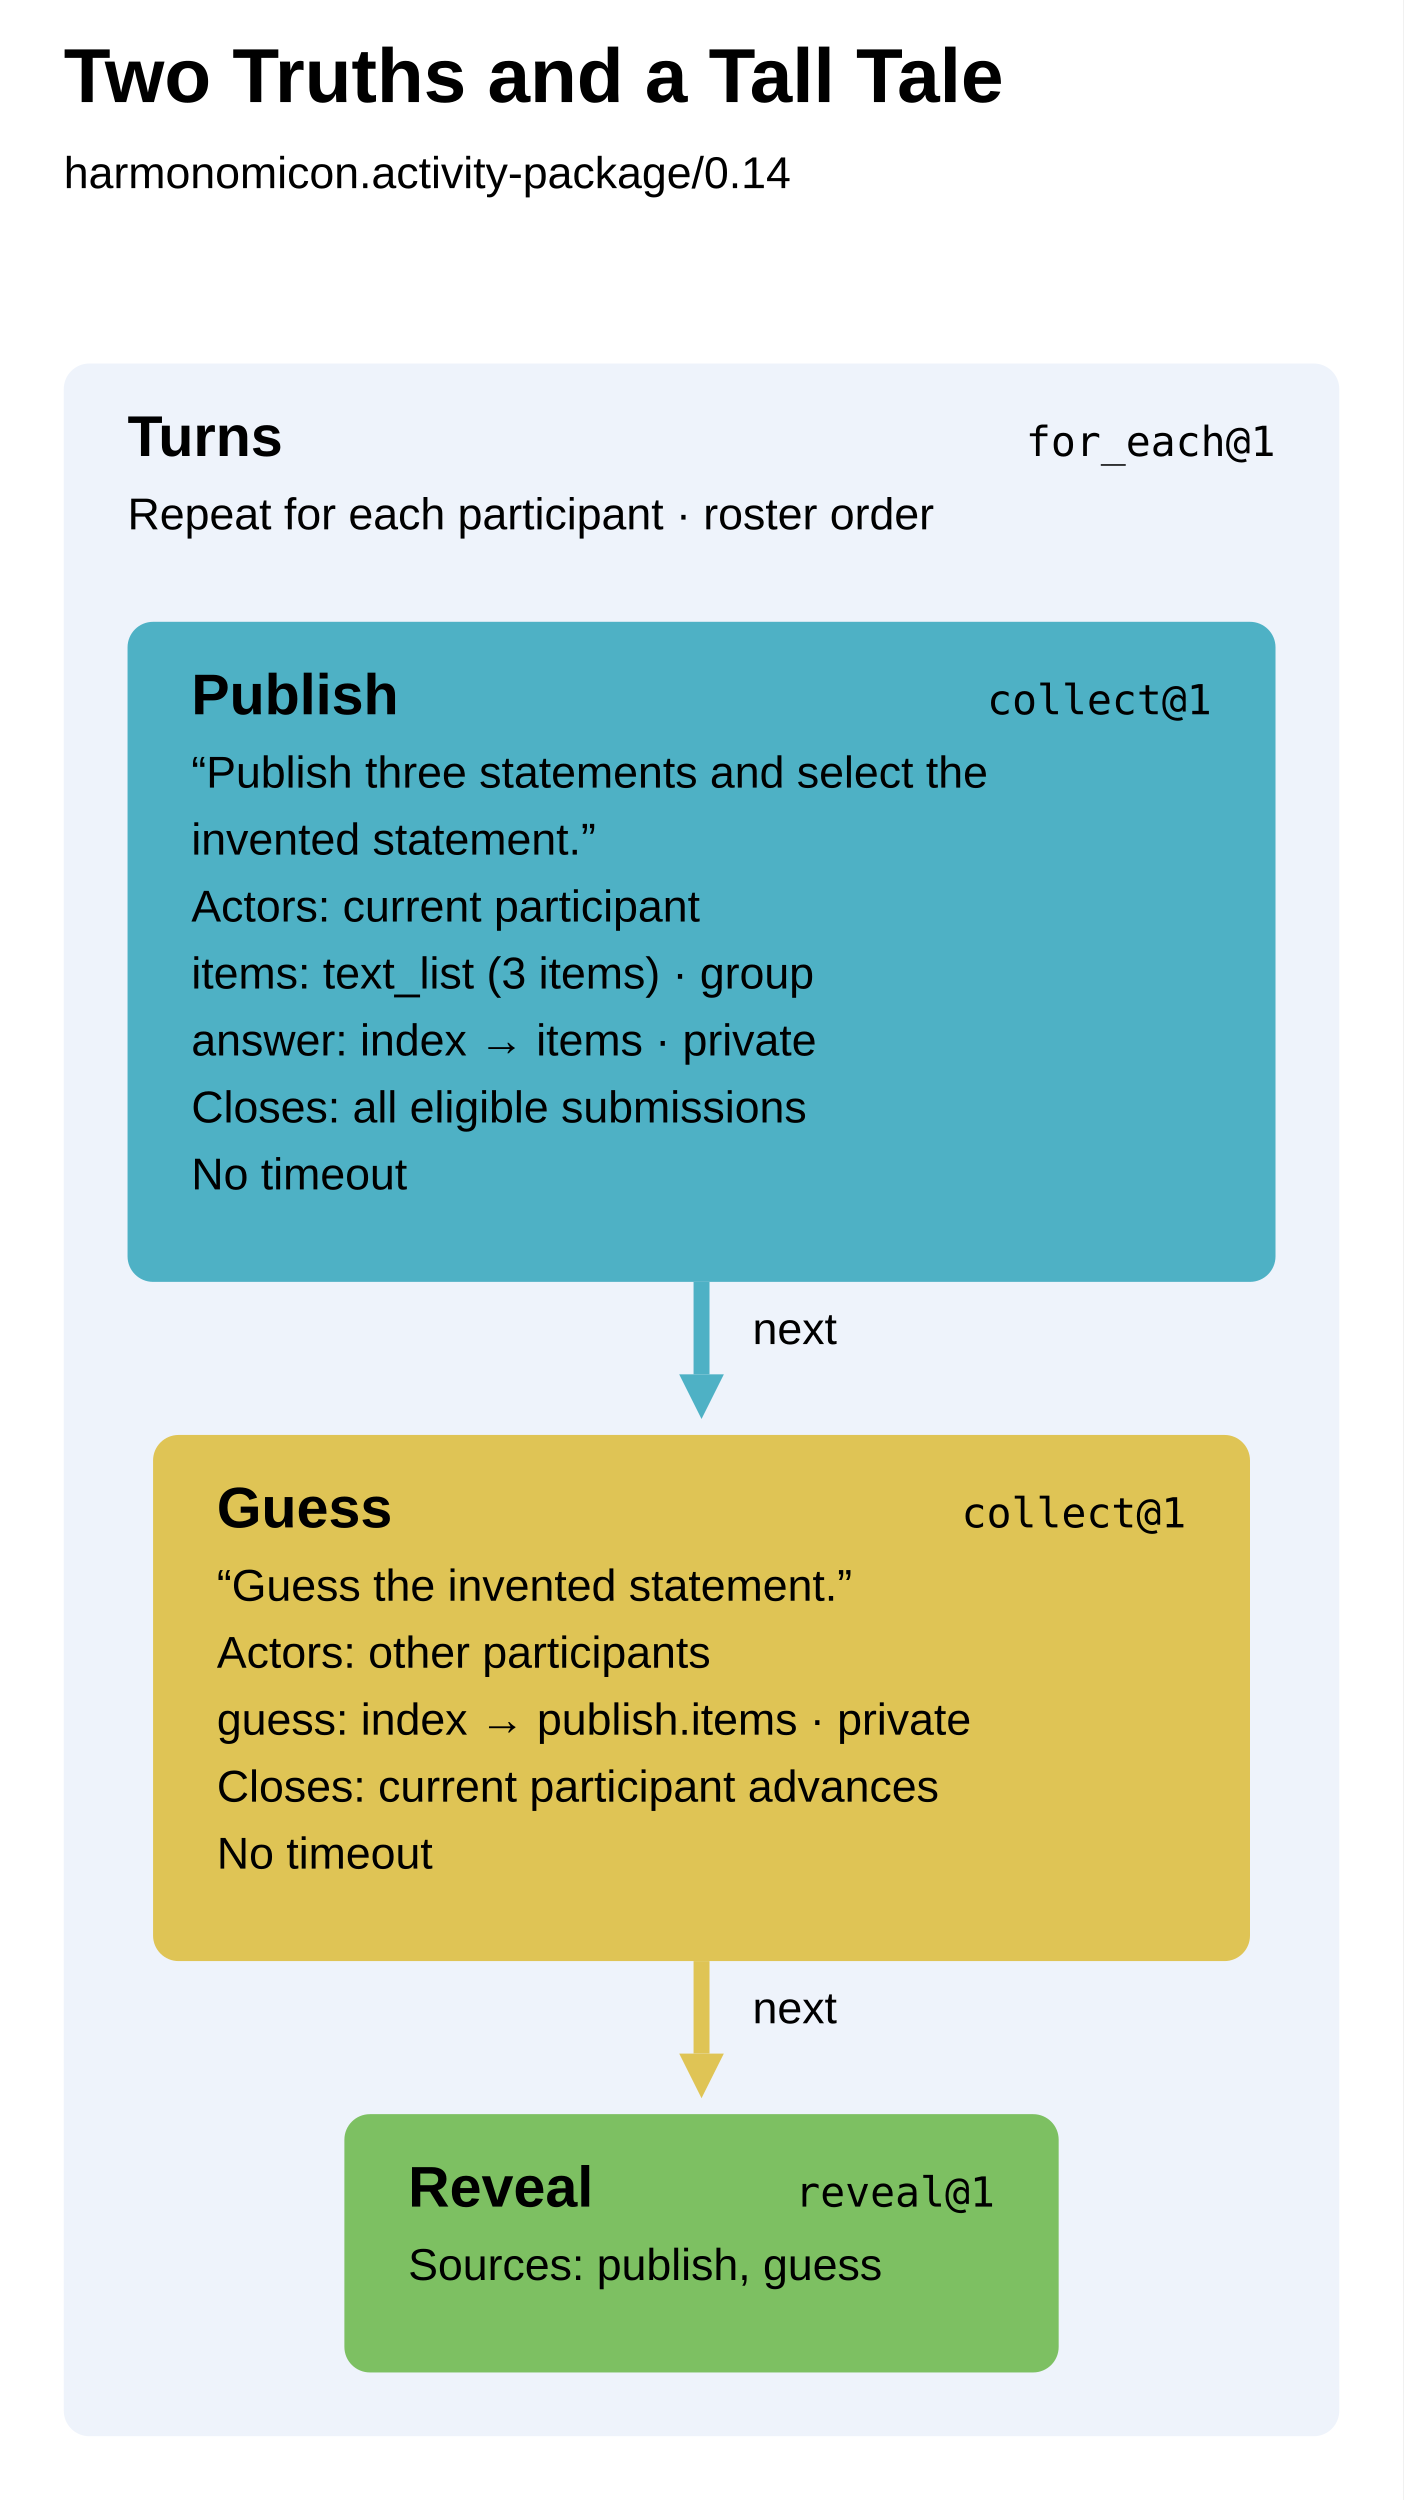
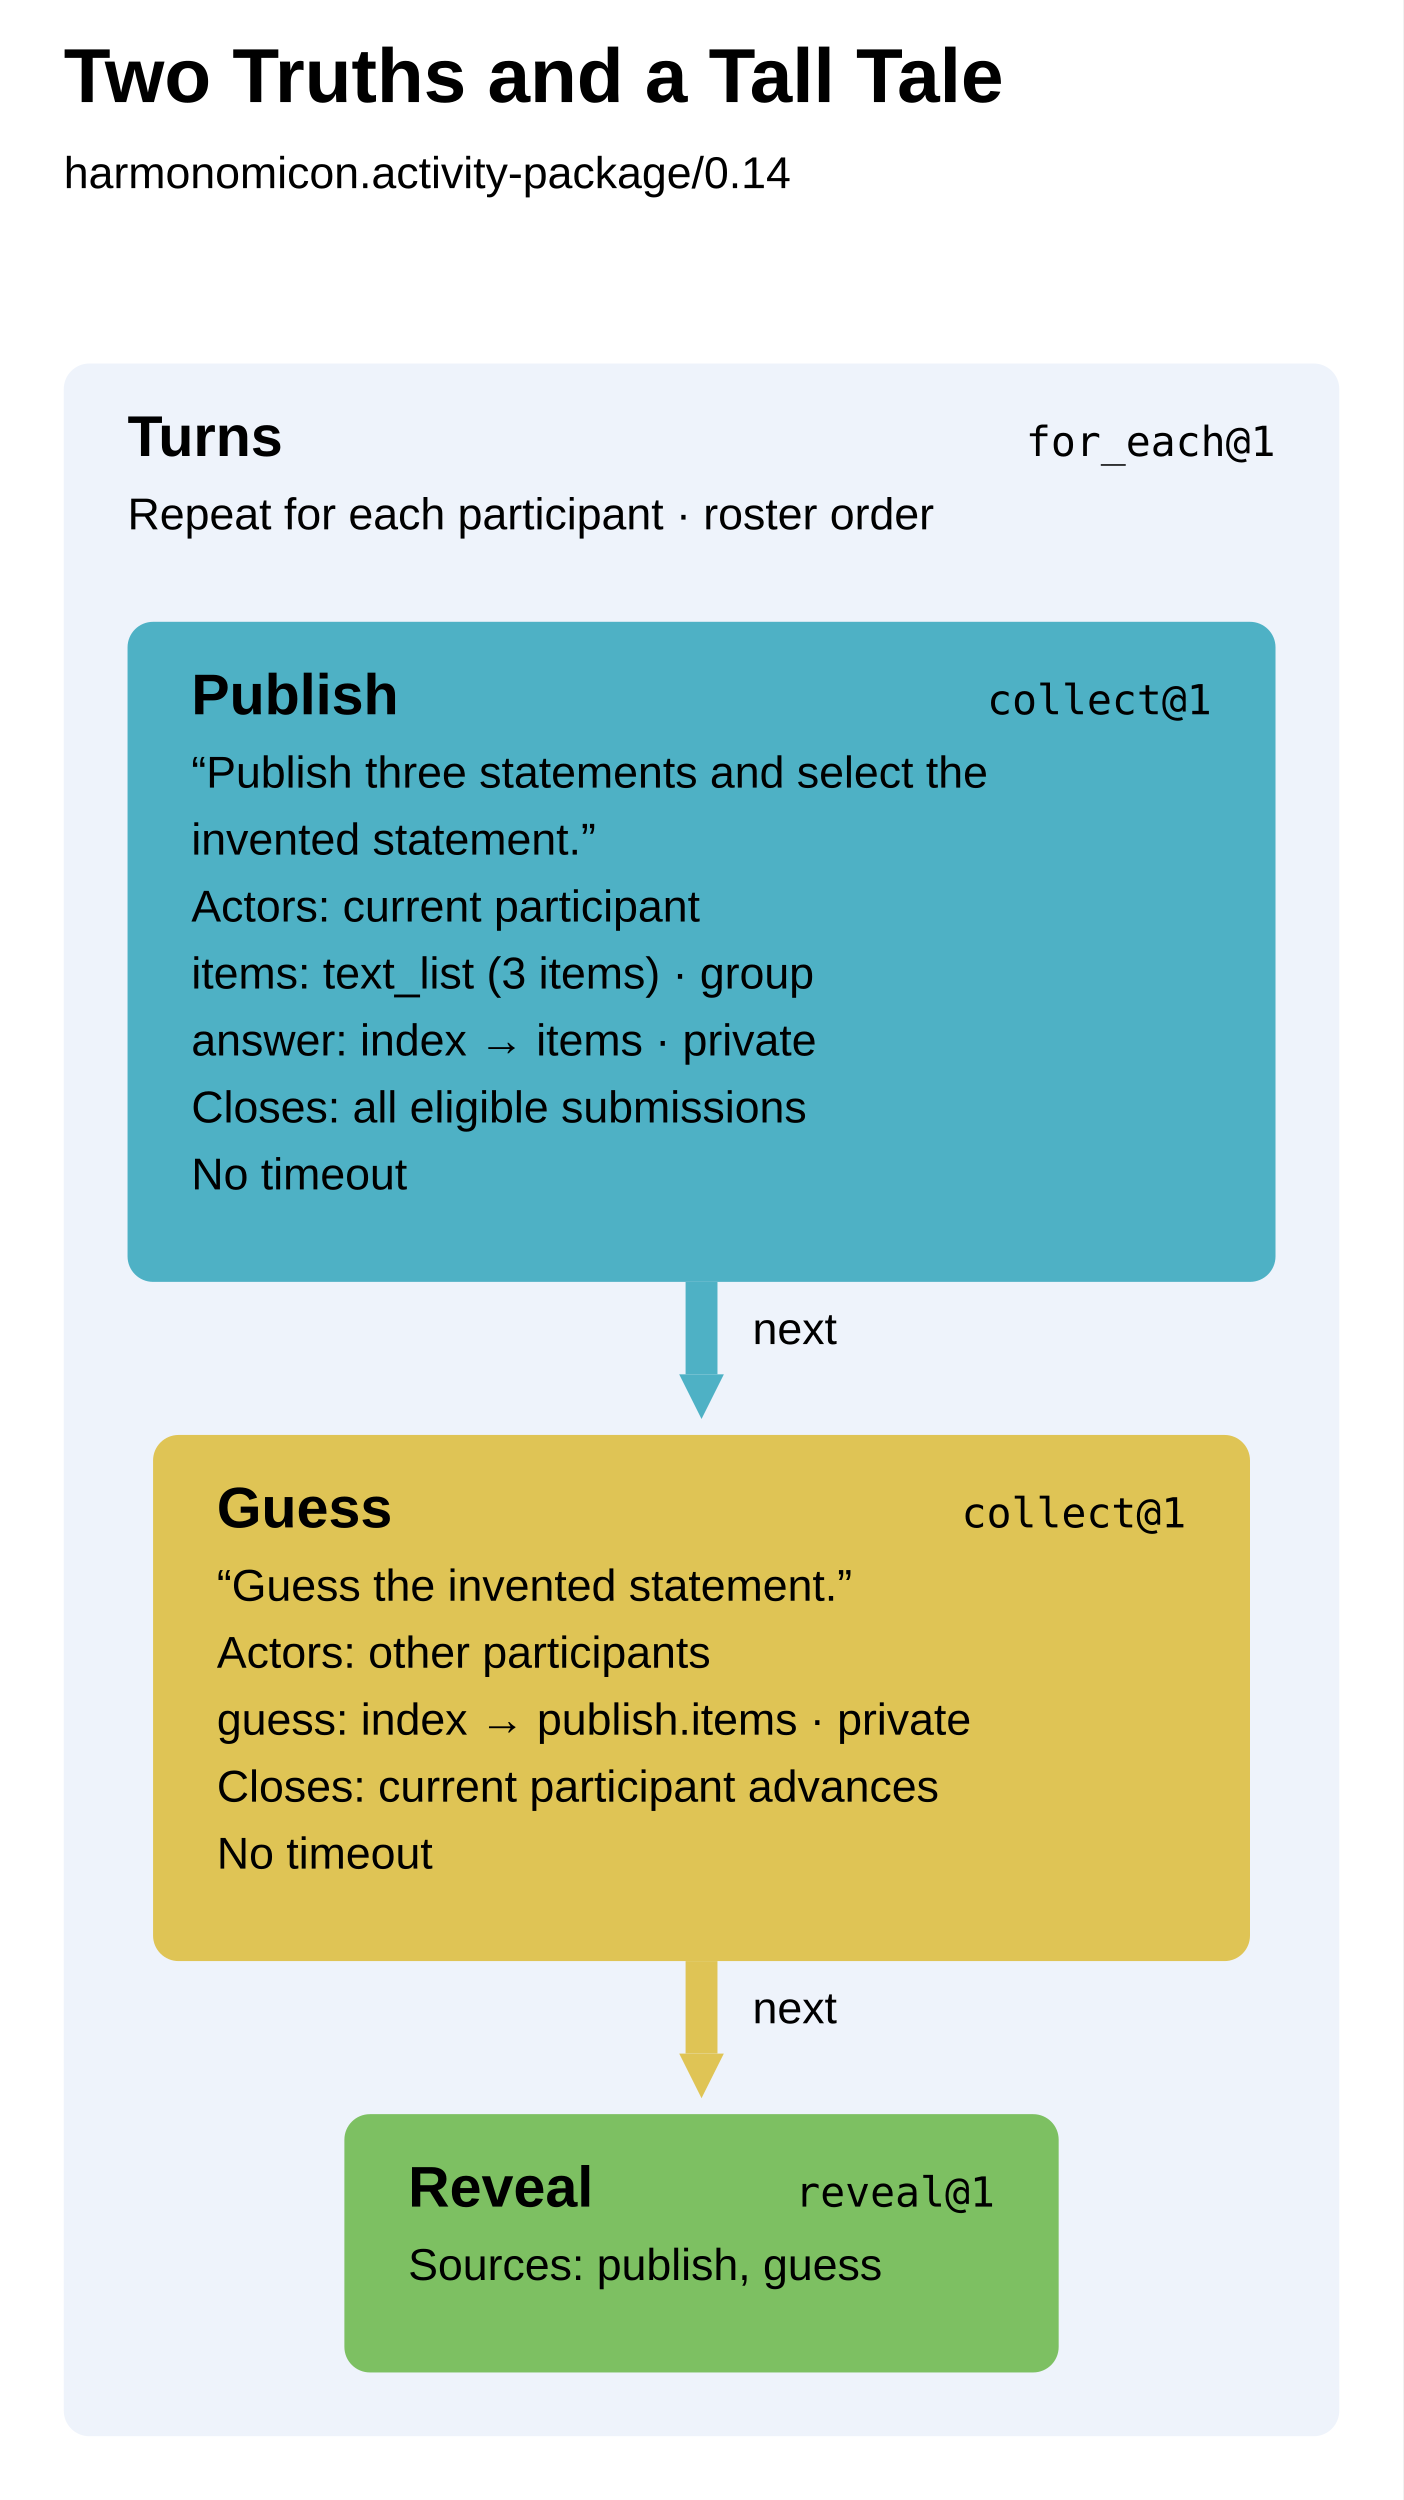
<svg xmlns="http://www.w3.org/2000/svg" width="440" height="784" viewBox="0 0 440 784" aria-label="Two Truths and a Tall Tale runbook" style="font-family:Arial,sans-serif;fill:black">
  <defs>
    <marker id="arrow-0" markerUnits="userSpaceOnUse" markerWidth="14" markerHeight="14" refX="0" refY="7" orient="auto">
      <path d="M0 0L14 7L0 14Z" fill="#4eb1c5" />
    </marker>
    <marker id="arrow-1" markerUnits="userSpaceOnUse" markerWidth="14" markerHeight="14" refX="0" refY="7" orient="auto">
      <path d="M0 0L14 7L0 14Z" fill="#dfc455" />
    </marker>
  </defs>
  <rect width="100%" height="100%" fill="white" />
  <text x="20" y="32" font-size="24" font-weight="700">Two Truths and a Tall Tale</text>
  <text x="20" y="59" font-size="14">harmonomicon.activity-package/0.14</text>
  <g data-step="turns" tabindex="0" role="button" aria-label="turns for_each@1">
    <rect x="20" y="114" width="400" height="650" rx="8" fill="#eef3fb" />
    <text x="40" y="143" font-weight="700" font-size="18">Turns</text>
    <text x="400" y="143" text-anchor="end" font-family="ui-monospace, SFMono-Regular, Menlo, Consolas, monospace" font-size="13">for_each@1</text>
    <text x="40" y="166" font-size="14">Repeat for each participant · roster order</text>
  </g>
  <g data-step="publish" tabindex="0" role="button" aria-label="publish collect@1">
    <rect x="40" y="195" width="360" height="207" rx="8" fill="#4eb1c5" />
    <text x="60" y="224" font-weight="700" font-size="18">Publish</text>
    <text x="380" y="224" text-anchor="end" font-family="ui-monospace, SFMono-Regular, Menlo, Consolas, monospace" font-size="13">collect@1</text>
    <text x="60" y="247" font-size="14">“Publish three statements and select the</text>
    <text x="60" y="268" font-size="14">invented statement.”</text>
    <text x="60" y="289" font-size="14">Actors: current participant</text>
    <text x="60" y="310" font-size="14">items: text_list (3 items) · group</text>
    <text x="60" y="331" font-size="14">answer: index → items · private</text>
    <text x="60" y="352" font-size="14">Closes: all eligible submissions</text>
    <text x="60" y="373" font-size="14">No timeout</text>
  </g>
  <g data-step="guess" tabindex="0" role="button" aria-label="guess collect@1">
    <rect x="48" y="450" width="344" height="165" rx="8" fill="#dfc455" />
    <text x="68" y="479" font-weight="700" font-size="18">Guess</text>
    <text x="372" y="479" text-anchor="end" font-family="ui-monospace, SFMono-Regular, Menlo, Consolas, monospace" font-size="13">collect@1</text>
    <text x="68" y="502" font-size="14">“Guess the invented statement.”</text>
    <text x="68" y="523" font-size="14">Actors: other participants</text>
    <text x="68" y="544" font-size="14">guess: index → publish.items · private</text>
    <text x="68" y="565" font-size="14">Closes: current participant advances</text>
    <text x="68" y="586" font-size="14">No timeout</text>
  </g>
  <g data-step="reveal" tabindex="0" role="button" aria-label="reveal reveal@1">
    <rect x="108" y="663" width="224" height="81" rx="8" fill="#7dc062" />
    <text x="128" y="692" font-weight="700" font-size="18">Reveal</text>
    <text x="312" y="692" text-anchor="end" font-family="ui-monospace, SFMono-Regular, Menlo, Consolas, monospace" font-size="13">reveal@1</text>
    <text x="128" y="715" font-size="14">Sources: publish, guess</text>
  </g>
-   <path d="M 220 402 L 220 431" fill="none" stroke="#4eb1c5" stroke-width="5" marker-end="url(#arrow-0)" />
+   <path d="M 220 402 L 220 431" fill="none" stroke="#4eb1c5" stroke-width="10" marker-end="url(#arrow-0)" />
  <text x="236" y="421.5" font-size="14">next</text>
-   <path d="M 220 615 L 220 644" fill="none" stroke="#dfc455" stroke-width="5" marker-end="url(#arrow-1)" />
+   <path d="M 220 615 L 220 644" fill="none" stroke="#dfc455" stroke-width="10" marker-end="url(#arrow-1)" />
  <text x="236" y="634.5" font-size="14">next</text>
</svg>
